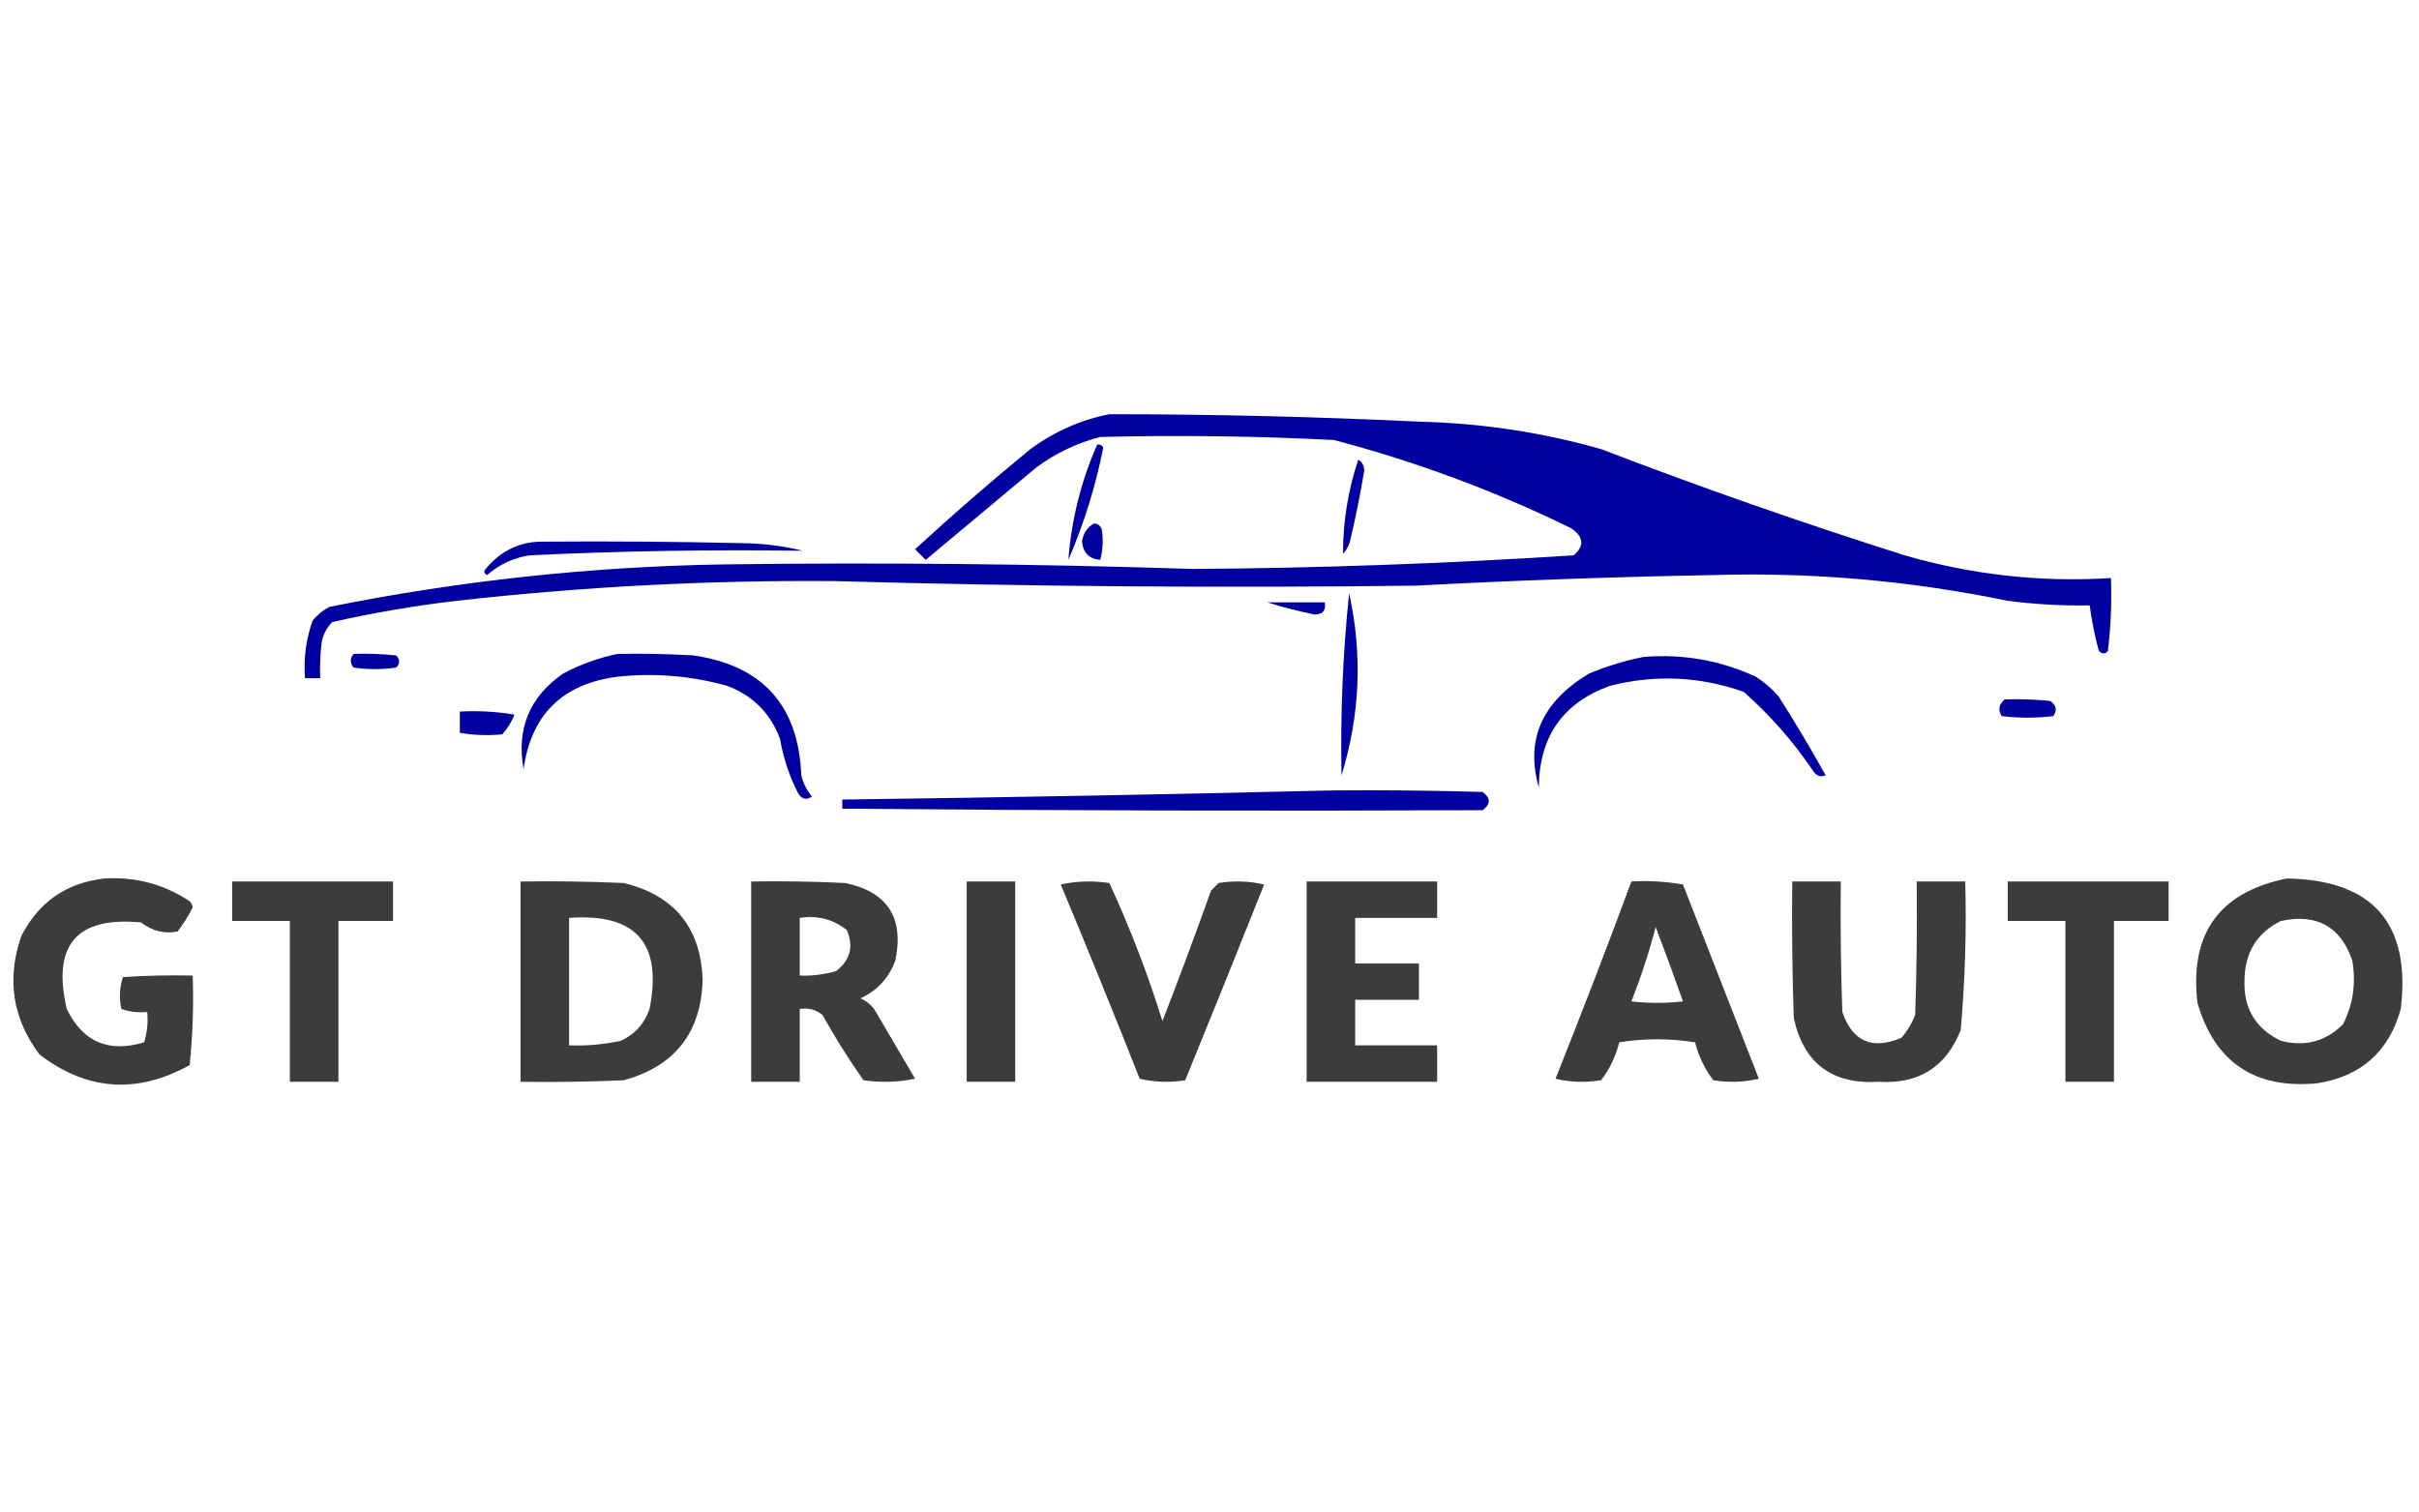
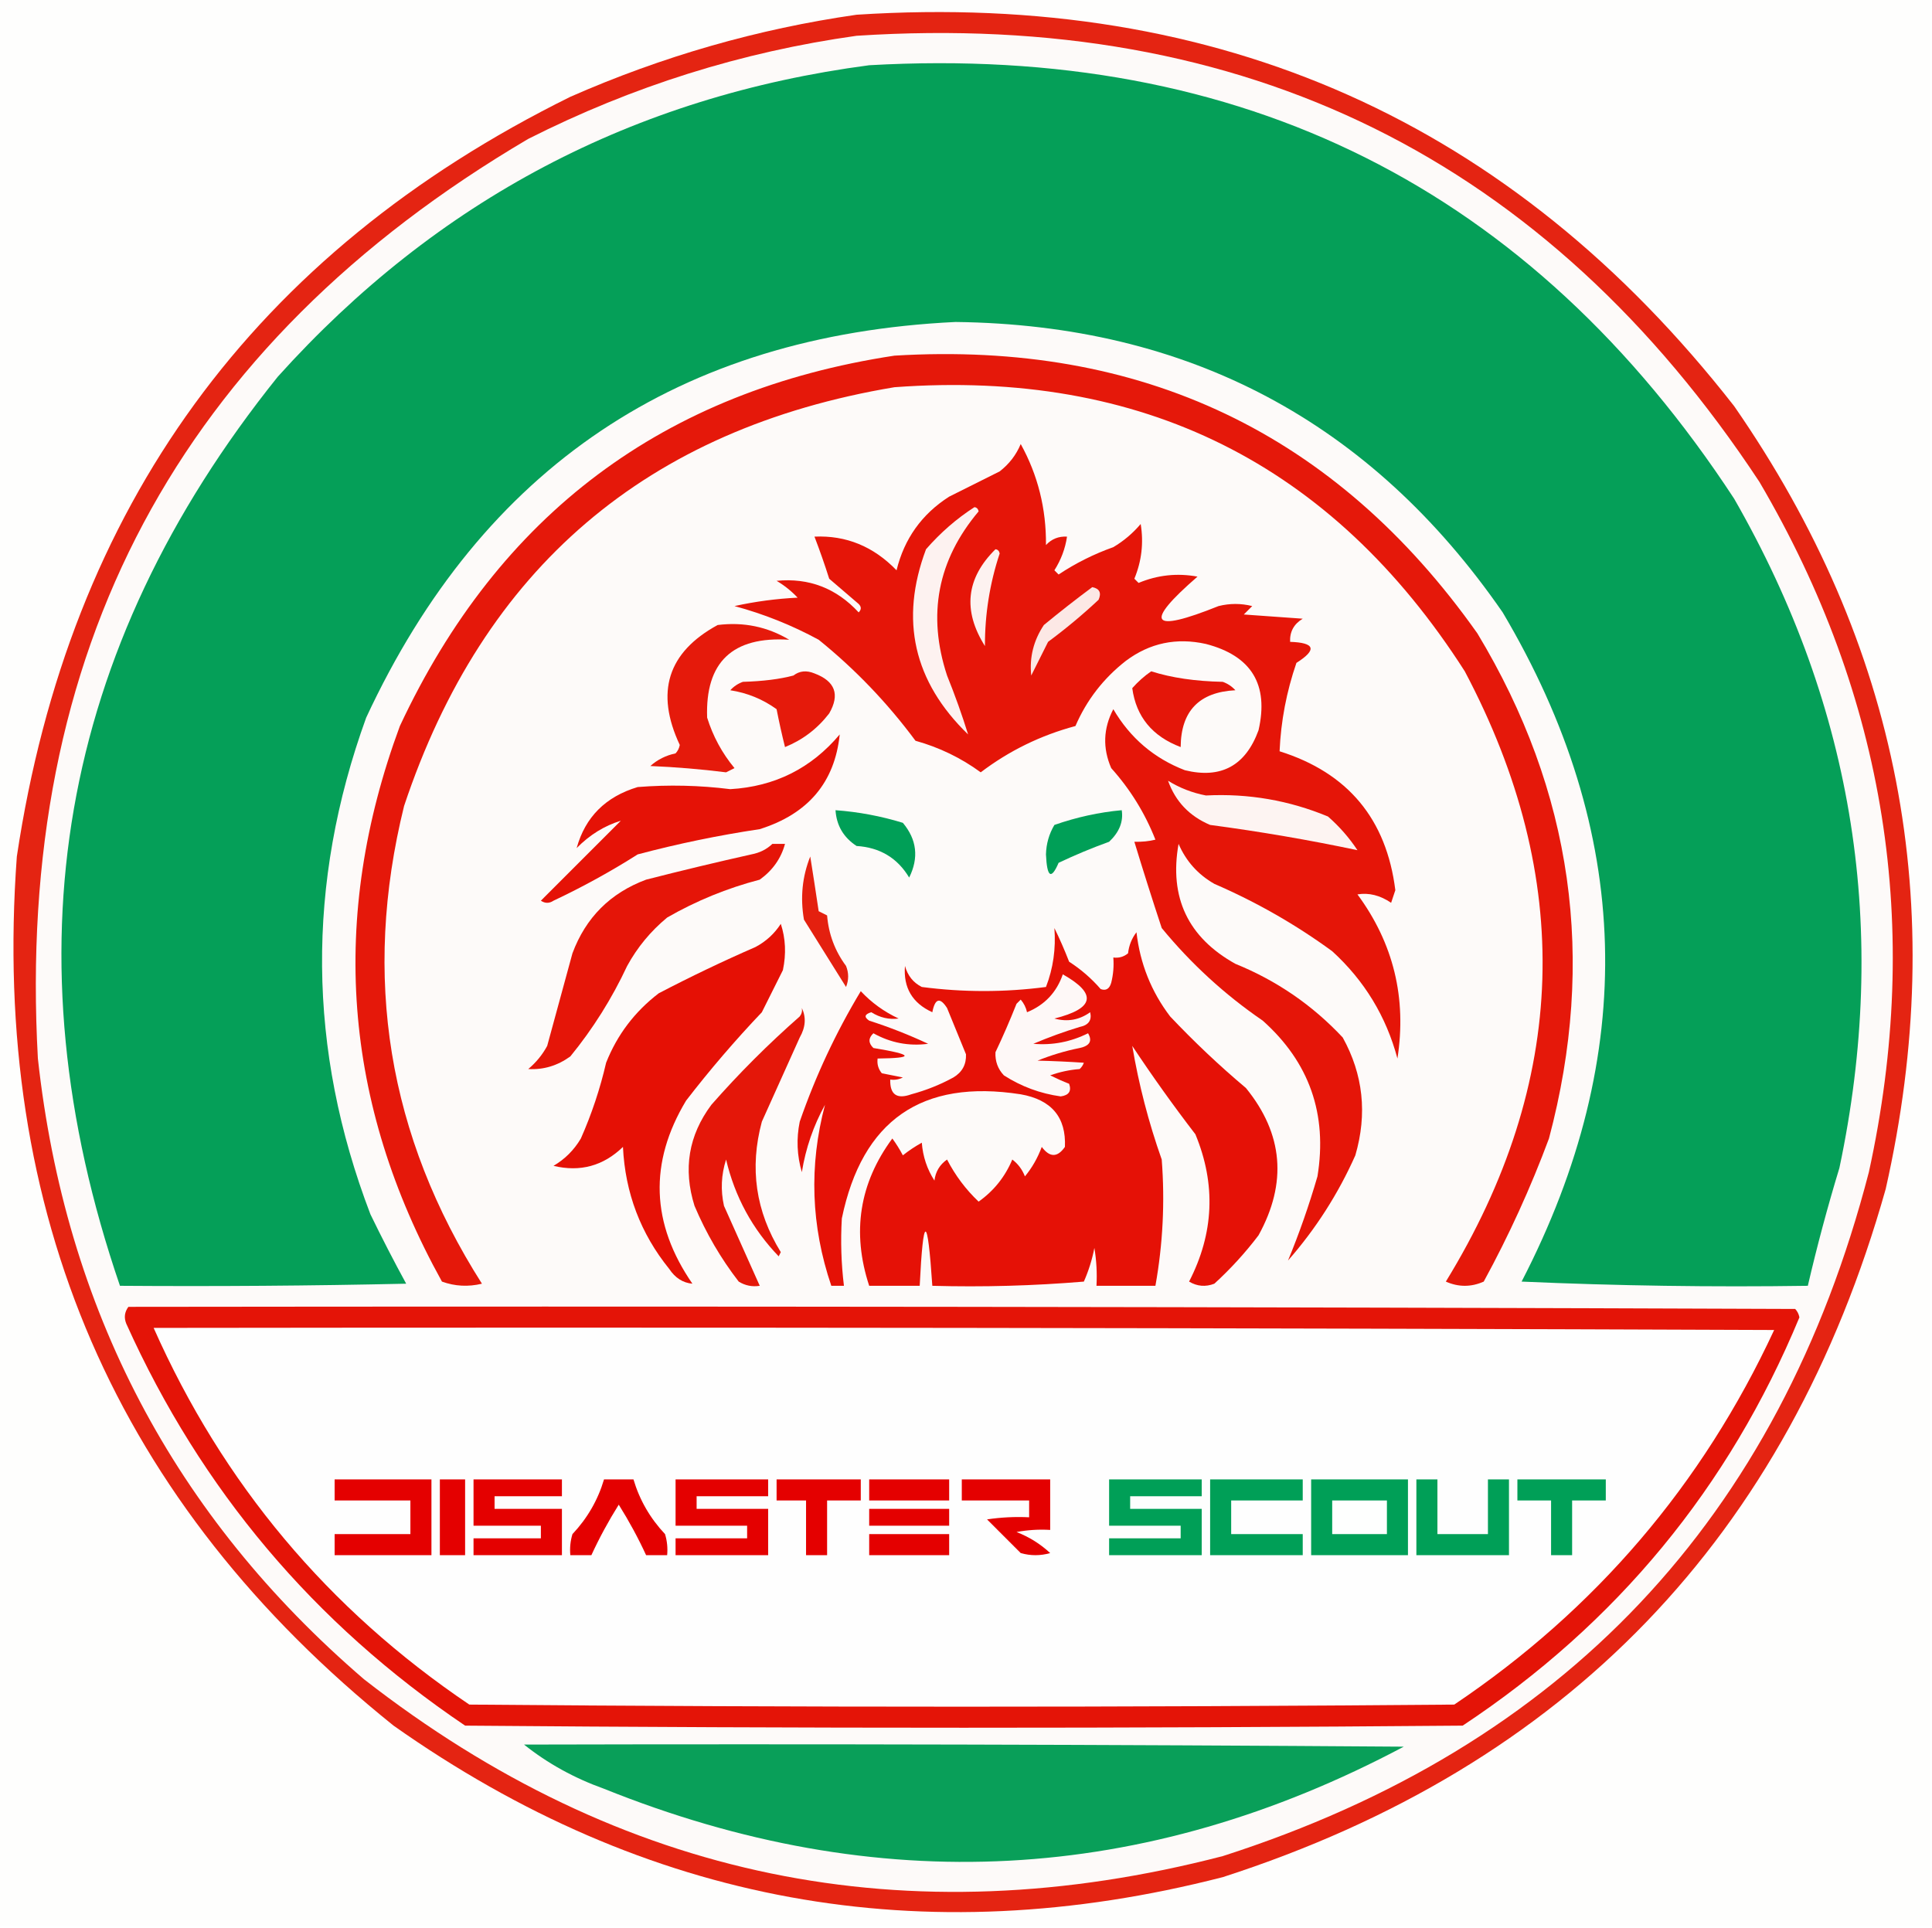
- <svg xmlns="http://www.w3.org/2000/svg" version="1.1" width="797px" height="498px" style="shape-rendering:geometricPrecision; text-rendering:geometricPrecision; image-rendering:optimizeQuality; fill-rule:evenodd; clip-rule:evenodd">
+ <svg xmlns="http://www.w3.org/2000/svg" version="1.1" width="459px" height="458px" style="shape-rendering:geometricPrecision; text-rendering:geometricPrecision; image-rendering:optimizeQuality; fill-rule:evenodd; clip-rule:evenodd">
  <g>
-     <path style="opacity:1" fill="#fefffe" d="M -0.5,-0.5 C 265.167,-0.5 530.833,-0.5 796.5,-0.5C 796.5,165.5 796.5,331.5 796.5,497.5C 530.833,497.5 265.167,497.5 -0.5,497.5C -0.5,331.5 -0.5,165.5 -0.5,-0.5 Z" />
+     <path style="opacity:1" fill="#fefefd" d="M -0.5,-0.5 C 152.5,-0.5 305.5,-0.5 458.5,-0.5C 458.5,152.167 458.5,304.833 458.5,457.5C 305.5,457.5 152.5,457.5 -0.5,457.5C -0.5,304.833 -0.5,152.167 -0.5,-0.5 Z" />
  </g>
  <g>
-     <path style="opacity:1" fill="#0000a0" d="M 365.5,136.5 C 399.853,136.51 434.186,137.344 468.5,139C 488.569,139.525 508.235,142.525 527.5,148C 560.468,160.656 593.801,172.323 627.5,183C 649.767,189.45 672.433,191.95 695.5,190.5C 695.802,198.556 695.469,206.556 694.5,214.5C 693.609,215.59 692.609,215.59 691.5,214.5C 690.177,209.559 689.177,204.559 688.5,199.5C 679.463,199.665 670.463,199.165 661.5,198C 629.672,191.411 597.505,188.578 565,189.5C 532.149,190.094 499.316,191.26 466.5,193C 402.655,193.795 338.822,193.295 275,191.5C 233.367,191.165 191.867,193.332 150.5,198C 136.704,199.59 123.037,201.923 109.5,205C 107.683,206.8 106.516,208.966 106,211.5C 105.501,215.486 105.334,219.486 105.5,223.5C 103.833,223.5 102.167,223.5 100.5,223.5C 99.989,216.969 100.822,210.636 103,204.5C 104.543,202.622 106.376,201.122 108.5,200C 151.383,191.378 194.717,186.711 238.5,186C 290.01,185.324 341.51,185.824 393,187.5C 434.879,187.218 476.713,185.718 518.5,183C 522.152,179.847 521.819,176.847 517.5,174C 492.482,161.771 466.482,152.104 439.5,145C 413.844,143.694 388.177,143.36 362.5,144C 354.842,145.996 347.842,149.33 341.5,154C 329.333,164.167 317.167,174.333 305,184.5C 303.833,183.333 302.667,182.167 301.5,181C 313.871,169.627 326.538,158.627 339.5,148C 347.408,142.207 356.075,138.374 365.5,136.5 Z" />
+     <path style="opacity:1" fill="#e42412" d="M 203.5,3.5 C 289.736,-2.068 359.236,28.932 412,96.5C 451.235,153.105 463.235,215.105 448,282.5C 424.716,365.118 372.216,419.618 290.5,446C 219.143,464.335 153.476,452.335 93.5,410C 27.627,357.121 -2.207,288.288 4,203.5C 16.485,120.316 60.318,60.15 135.5,23C 157.387,13.366 180.054,6.866 203.5,3.5 Z" />
  </g>
  <g>
-     <path style="opacity:1" fill="#0000a0" d="M 361.5,146.5 C 362.376,146.369 363.043,146.702 363.5,147.5C 360.96,160.284 357.127,172.617 352,184.5C 353.003,171.319 356.169,158.652 361.5,146.5 Z" />
+     <path style="opacity:1" fill="#fdfaf9" d="M 203.5,8.5 C 295.948,2.476 367.448,37.809 418,114.5C 448.068,165.69 456.735,220.357 444,278.5C 422.662,360.838 371.495,415.005 290.5,441C 215.4,460.49 147.4,446.49 86.5,399C 41.363,360.236 15.53,311.07 9,251.5C 3.632,154.719 42.465,81.886 125.5,33C 150.256,20.485 176.256,12.318 203.5,8.5 Z" />
  </g>
  <g>
-     <path style="opacity:1" fill="#0000a0" d="M 447.5,151.5 C 448.725,152.152 449.392,153.319 449.5,155C 448.256,162.551 446.756,170.051 445,177.5C 444.64,179.421 443.806,181.088 442.5,182.5C 442.469,171.974 444.136,161.64 447.5,151.5 Z" />
+     <path style="opacity:1" fill="#059f58" d="M 206.5,15.5 C 295.245,10.455 363.745,44.788 412,118.5C 440.569,168.274 448.903,221.274 437,277.5C 434.184,286.764 431.684,296.098 429.5,305.5C 406.824,305.833 384.157,305.5 361.5,304.5C 389.394,250.593 387.894,197.593 357,145.5C 325.654,100.158 282.321,77.158 227,76.5C 161.356,79.65 114.689,110.983 87,170.5C 72.689,209.991 73.023,249.324 88,288.5C 90.706,294.078 93.539,299.578 96.5,305C 73.836,305.5 51.169,305.667 28.5,305.5C 1.405,226.397 13.905,154.397 66,89.5C 103.758,47.538 150.592,22.872 206.5,15.5 Z" />
  </g>
  <g>
-     <path style="opacity:1" fill="#0000a0" d="M 360.5,172.5 C 361.75,172.577 362.583,173.244 363,174.5C 363.543,177.868 363.376,181.201 362.5,184.5C 358.887,184.22 356.887,182.22 356.5,178.5C 356.866,175.744 358.2,173.744 360.5,172.5 Z" />
+     <path style="opacity:1" fill="#e5180a" d="M 212.5,84.5 C 271.225,80.952 317.391,102.952 351,150.5C 373.633,188.02 379.3,228.02 368,270.5C 363.655,282.191 358.489,293.524 352.5,304.5C 349.5,305.833 346.5,305.833 343.5,304.5C 372.567,257.077 374.067,208.744 348,159.5C 316.449,110.177 271.283,87.677 212.5,92C 153.662,101.845 114.828,135.011 96,191.5C 85.982,232.048 92.148,269.881 114.5,305C 111.24,305.784 108.073,305.617 105,304.5C 81.486,262.082 78.153,218.082 95,172.5C 118.546,122.159 157.713,92.826 212.5,84.5 Z" />
  </g>
  <g>
-     <path style="opacity:1" fill="#0000a0" d="M 179.5,178.5 C 201.169,178.333 222.836,178.5 244.5,179C 251.292,179.062 257.959,179.896 264.5,181.5C 234.514,181.071 204.514,181.571 174.5,183C 169.245,183.793 164.578,185.96 160.5,189.5C 159.479,188.998 159.312,188.332 160,187.5C 165.13,181.3 171.63,178.3 179.5,178.5 Z" />
+     <path style="opacity:1" fill="#e51508" d="M 242.5,105.5 C 246.573,112.859 248.573,120.859 248.5,129.5C 249.85,128.05 251.516,127.383 253.5,127.5C 253.076,130.354 252.076,133.021 250.5,135.5C 250.833,135.833 251.167,136.167 251.5,136.5C 255.554,133.806 259.888,131.639 264.5,130C 266.96,128.542 269.127,126.709 271,124.5C 271.733,128.971 271.233,133.305 269.5,137.5C 269.833,137.833 270.167,138.167 270.5,138.5C 275.006,136.616 279.673,136.116 284.5,137C 271.647,148.166 273.314,150.5 289.5,144C 292.167,143.333 294.833,143.333 297.5,144C 296.833,144.667 296.167,145.333 295.5,146C 300.167,146.333 304.833,146.667 309.5,147C 307.393,148.264 306.393,150.097 306.5,152.5C 312.441,152.699 312.941,154.366 308,157.5C 305.644,164.339 304.31,171.339 304,178.5C 320.22,183.598 329.386,194.598 331.5,211.5C 331.167,212.5 330.833,213.5 330.5,214.5C 327.885,212.721 325.218,212.055 322.5,212.5C 331.061,224.125 334.227,237.125 332,251.5C 329.322,241.488 324.155,232.988 316.5,226C 307.818,219.655 298.485,214.322 288.5,210C 284.612,207.778 281.779,204.612 280,200.5C 277.738,213.229 282.238,222.729 293.5,229C 303.303,232.981 311.803,238.814 319,246.5C 323.871,255.301 324.871,264.635 322,274.5C 317.927,283.648 312.593,291.982 306,299.5C 308.652,293.095 310.985,286.428 313,279.5C 315.406,264.714 311.073,252.381 300,242.5C 290.969,236.313 282.969,228.98 276,220.5C 273.743,213.668 271.576,206.835 269.5,200C 271.313,200.046 272.979,199.88 274.5,199.5C 272.016,193.196 268.516,187.53 264,182.5C 261.94,177.752 262.107,173.086 264.5,168.5C 268.497,175.334 274.164,180.167 281.5,183C 290.092,185.1 295.926,181.933 299,173.5C 301.485,162.645 297.318,155.812 286.5,153C 279.493,151.438 273.159,152.771 267.5,157C 262.161,161.167 258.161,166.334 255.5,172.5C 247.251,174.708 239.751,178.375 233,183.5C 228.313,180.073 223.146,177.573 217.5,176C 210.816,166.984 203.149,158.984 194.5,152C 188.152,148.55 181.485,145.884 174.5,144C 179.437,142.915 184.437,142.248 189.5,142C 188.016,140.426 186.349,139.093 184.5,138C 192.189,137.256 198.689,139.756 204,145.5C 204.667,144.833 204.667,144.167 204,143.5C 201.667,141.5 199.333,139.5 197,137.5C 195.932,134.129 194.765,130.796 193.5,127.5C 201.021,127.162 207.521,129.829 213,135.5C 214.838,127.987 219.004,122.153 225.5,118C 229.5,116 233.5,114 237.5,112C 239.765,110.242 241.432,108.075 242.5,105.5 Z" />
  </g>
  <g>
-     <path style="opacity:1" fill="#0000a0" d="M 444.5,195.5 C 448.949,215.598 448.116,235.598 442,255.5C 441.596,235.398 442.429,215.398 444.5,195.5 Z" />
+     <path style="opacity:1" fill="#fdf2f0" d="M 231.5,120.5 C 232.043,120.56 232.376,120.893 232.5,121.5C 222.754,133.063 220.254,146.063 225,160.5C 226.902,165.213 228.568,169.88 230,174.5C 217.044,161.951 213.711,147.285 220,130.5C 223.433,126.558 227.266,123.224 231.5,120.5 Z" />
  </g>
  <g>
-     <path style="opacity:1" fill="#0000a0" d="M 417.5,198.5 C 423.833,198.5 430.167,198.5 436.5,198.5C 436.923,201.243 435.756,202.576 433,202.5C 427.598,201.371 422.432,200.038 417.5,198.5 Z" />
+     <path style="opacity:1" fill="#fdf2f0" d="M 236.5,130.5 C 237.043,130.56 237.376,130.893 237.5,131.5C 235.143,138.626 233.976,145.959 234,153.5C 228.681,145.063 229.514,137.396 236.5,130.5 Z" />
  </g>
  <g>
-     <path style="opacity:1" fill="#0000a0" d="M 116.5,215.5 C 121.179,215.334 125.845,215.501 130.5,216C 131.833,217.333 131.833,218.667 130.5,220C 125.833,220.667 121.167,220.667 116.5,220C 115.272,218.51 115.272,217.01 116.5,215.5 Z" />
+     <path style="opacity:1" fill="#fce8e5" d="M 259.5,139.5 C 261.225,139.843 261.725,140.843 261,142.5C 257.185,146.072 253.185,149.405 249,152.5C 247.66,155.202 246.327,157.869 245,160.5C 244.545,156.186 245.545,152.186 248,148.5C 251.812,145.36 255.645,142.36 259.5,139.5 Z" />
  </g>
  <g>
-     <path style="opacity:1" fill="#0000a0" d="M 203.5,215.5 C 211.84,215.334 220.173,215.5 228.5,216C 251.25,219.322 263.083,232.489 264,255.5C 264.639,258.112 265.806,260.446 267.5,262.5C 265.741,263.754 264.241,263.421 263,261.5C 260.079,255.819 258.079,249.819 257,243.5C 253.833,235 248,229.167 239.5,226C 227.714,222.719 215.714,221.719 203.5,223C 185.311,225.356 174.978,235.523 172.5,253.5C 170.103,240.184 174.436,229.684 185.5,222C 191.299,218.918 197.299,216.752 203.5,215.5 Z" />
+     <path style="opacity:1" fill="#e51a0b" d="M 170.5,148.5 C 176.638,147.732 182.305,148.899 187.5,152C 174.034,151.137 167.534,157.304 168,170.5C 169.39,174.947 171.556,178.947 174.5,182.5C 173.833,182.833 173.167,183.167 172.5,183.5C 166.53,182.752 160.53,182.252 154.5,182C 156.221,180.473 158.221,179.473 160.5,179C 161.022,178.439 161.355,177.772 161.5,177C 155.623,164.471 158.623,154.971 170.5,148.5 Z" />
  </g>
  <g>
-     <path style="opacity:1" fill="#0000a0" d="M 541.5,216.5 C 554.429,215.432 566.763,217.599 578.5,223C 581.295,224.793 583.795,226.96 586,229.5C 591.418,238.001 596.585,246.668 601.5,255.5C 599.671,256.282 598.171,255.616 597,253.5C 590.558,244.059 583.058,235.559 574.5,228C 560.039,222.9 545.372,222.234 530.5,226C 514.959,231.571 507.126,242.738 507,259.5C 502.525,243.808 508.025,231.308 523.5,222C 529.435,219.523 535.435,217.69 541.5,216.5 Z" />
+     <path style="opacity:1" fill="#e51a0b" d="M 188.5,160.5 C 189.946,159.387 191.613,159.22 193.5,160C 198.416,161.848 199.583,165.014 197,169.5C 194.21,173.126 190.71,175.792 186.5,177.5C 185.752,174.503 185.085,171.503 184.5,168.5C 181.218,166.127 177.552,164.627 173.5,164C 174.328,163.085 175.328,162.419 176.5,162C 181.265,161.863 185.265,161.363 188.5,160.5 Z" />
  </g>
  <g>
-     <path style="opacity:1" fill="#0000a0" d="M 660.5,230.5 C 665.511,230.334 670.511,230.501 675.5,231C 677.527,232.396 677.86,234.062 676.5,236C 670.833,236.667 665.167,236.667 659.5,236C 658.243,233.924 658.576,232.09 660.5,230.5 Z" />
+     <path style="opacity:1" fill="#e41609" d="M 273.5,159.5 C 278.293,161.034 283.96,161.867 290.5,162C 291.672,162.419 292.672,163.085 293.5,164C 284.899,164.434 280.566,168.934 280.5,177.5C 273.753,174.947 269.92,170.28 269,163.5C 270.397,161.93 271.897,160.596 273.5,159.5 Z" />
  </g>
  <g>
-     <path style="opacity:1" fill="#0000a0" d="M 151.5,234.5 C 157.537,234.171 163.537,234.504 169.5,235.5C 168.543,237.918 167.209,240.084 165.5,242C 160.816,242.461 156.149,242.295 151.5,241.5C 151.5,239.167 151.5,236.833 151.5,234.5 Z" />
+     <path style="opacity:1" fill="#e51206" d="M 199.5,174.5 C 198.321,185.883 191.988,193.383 180.5,197C 170.708,198.465 161.041,200.465 151.5,203C 145.087,207.068 138.421,210.735 131.5,214C 130.5,214.667 129.5,214.667 128.5,214C 134.779,207.721 141.113,201.387 147.5,195C 143.588,196.194 140.088,198.361 137,201.5C 139.043,194.123 143.877,189.29 151.5,187C 158.845,186.417 166.178,186.584 173.5,187.5C 184.058,186.888 192.724,182.554 199.5,174.5 Z" />
  </g>
  <g>
-     <path style="opacity:1" fill="#0000a0" d="M 438.5,260.5 C 455.17,260.333 471.837,260.5 488.5,261C 491.167,263 491.167,265 488.5,267C 418.166,267.298 347.833,267.131 277.5,266.5C 277.5,265.5 277.5,264.5 277.5,263.5C 331.334,262.795 385.001,261.795 438.5,260.5 Z" />
+     <path style="opacity:1" fill="#fdf4f2" d="M 277.5,185.5 C 280.261,187.212 283.261,188.378 286.5,189C 296.588,188.49 306.254,190.157 315.5,194C 318.206,196.371 320.539,199.037 322.5,202C 310.988,199.569 299.321,197.569 287.5,196C 282.59,193.925 279.257,190.425 277.5,185.5 Z" />
  </g>
  <g>
-     <path style="opacity:1" fill="#3b3c3b" d="M 34.5,289.5 C 44.707,288.905 54.04,291.405 62.5,297C 63.022,297.561 63.355,298.228 63.5,299C 62.09,301.818 60.423,304.485 58.5,307C 54.091,307.805 50.091,306.805 46.5,304C 25.245,301.946 17.078,311.446 22,332.5C 27.253,343.371 35.753,347.037 47.5,343.5C 48.487,340.232 48.82,336.898 48.5,333.5C 45.553,333.777 42.719,333.444 40,332.5C 39.211,328.909 39.378,325.409 40.5,322C 48.159,321.5 55.826,321.334 63.5,321.5C 63.819,331.416 63.486,341.25 62.5,351C 45.129,360.638 28.628,359.471 13,347.5C 4.119,335.63 2.119,322.63 7,308.5C 12.784,297.208 21.951,290.875 34.5,289.5 Z" />
+     <path style="opacity:1" fill="#009f57" d="M 198.5,192.5 C 203.967,192.904 209.3,193.904 214.5,195.5C 217.827,199.472 218.327,203.806 216,208.5C 213.209,203.849 209.042,201.349 203.5,201C 200.404,198.971 198.738,196.138 198.5,192.5 Z" />
  </g>
  <g>
-     <path style="opacity:1" fill="#3b3c3b" d="M 753.5,289.5 C 781.842,290.009 794.342,304.343 791,332.5C 787.116,346.535 777.949,354.702 763.5,357C 742.924,358.976 729.758,350.143 724,330.5C 721.357,307.668 731.19,294.001 753.5,289.5 Z" />
+     <path style="opacity:1" fill="#009f57" d="M 266.5,192.5 C 266.917,195.226 265.917,197.726 263.5,200C 259.419,201.471 255.419,203.138 251.5,205C 249.739,209.116 248.739,208.449 248.5,203C 248.565,200.474 249.232,198.141 250.5,196C 255.803,194.153 261.136,192.987 266.5,192.5 Z" />
  </g>
  <g>
-     <path style="opacity:1" fill="#3b3c3b" d="M 76.5,290.5 C 94.167,290.5 111.833,290.5 129.5,290.5C 129.5,294.833 129.5,299.167 129.5,303.5C 123.5,303.5 117.5,303.5 111.5,303.5C 111.5,321.167 111.5,338.833 111.5,356.5C 106.167,356.5 100.833,356.5 95.5,356.5C 95.5,338.833 95.5,321.167 95.5,303.5C 89.167,303.5 82.833,303.5 76.5,303.5C 76.5,299.167 76.5,294.833 76.5,290.5 Z" />
+     <path style="opacity:1" fill="#e51508" d="M 183.5,200.5 C 184.5,200.5 185.5,200.5 186.5,200.5C 185.564,203.959 183.564,206.793 180.5,209C 172.742,211.029 165.408,214.029 158.5,218C 154.578,221.251 151.412,225.084 149,229.5C 145.375,237.256 140.875,244.423 135.5,251C 132.446,253.208 129.113,254.208 125.5,254C 127.359,252.442 128.859,250.609 130,248.5C 132,241.167 134,233.833 136,226.5C 139.167,218 145,212.167 153.5,209C 161.804,206.873 170.137,204.873 178.5,203C 180.491,202.626 182.158,201.793 183.5,200.5 Z" />
  </g>
  <g>
-     <path style="opacity:1" fill="#3b3c3b" d="M 171.5,290.5 C 182.838,290.333 194.172,290.5 205.5,291C 222.258,295.091 230.924,305.758 231.5,323C 230.968,340.394 222.301,351.394 205.5,356C 194.172,356.5 182.838,356.667 171.5,356.5C 171.5,334.5 171.5,312.5 171.5,290.5 Z" />
+     <path style="opacity:1" fill="#e4200f" d="M 192.5,203.5 C 193.166,207.684 193.833,212.018 194.5,216.5C 195.167,216.833 195.833,217.167 196.5,217.5C 196.868,221.956 198.368,225.956 201,229.5C 201.667,231.167 201.667,232.833 201,234.5C 197.667,229.167 194.333,223.833 191,218.5C 190.096,213.269 190.596,208.269 192.5,203.5 Z" />
  </g>
  <g>
-     <path style="opacity:1" fill="#3b3c3b" d="M 247.5,290.5 C 257.839,290.334 268.172,290.5 278.5,291C 292.412,293.932 297.912,302.432 295,316.5C 292.894,322.272 289.061,326.438 283.5,329C 285.286,329.785 286.786,330.951 288,332.5C 292.5,340.167 297,347.833 301.5,355.5C 295.863,356.663 290.196,356.83 284.5,356C 279.625,349.086 275.125,341.919 271,334.5C 268.865,332.722 266.365,332.055 263.5,332.5C 263.5,340.5 263.5,348.5 263.5,356.5C 258.167,356.5 252.833,356.5 247.5,356.5C 247.5,334.5 247.5,312.5 247.5,290.5 Z" />
+     <path style="opacity:1" fill="#e51005" d="M 185.5,219.5 C 186.643,222.976 186.81,226.642 186,230.5C 184.349,233.802 182.682,237.136 181,240.5C 174.626,247.206 168.626,254.206 163,261.5C 154.152,276.212 154.652,290.712 164.5,305C 162.255,304.805 160.422,303.638 159,301.5C 152.192,293.084 148.526,283.417 148,272.5C 143.338,277.02 137.838,278.52 131.5,277C 134.219,275.403 136.386,273.237 138,270.5C 140.569,264.695 142.569,258.695 144,252.5C 146.63,245.865 150.797,240.365 156.5,236C 164.045,232.061 171.712,228.394 179.5,225C 181.996,223.669 183.996,221.836 185.5,219.5 Z" />
  </g>
  <g>
-     <path style="opacity:1" fill="#3b3c3b" d="M 318.5,290.5 C 323.833,290.5 329.167,290.5 334.5,290.5C 334.5,312.5 334.5,334.5 334.5,356.5C 329.167,356.5 323.833,356.5 318.5,356.5C 318.5,334.5 318.5,312.5 318.5,290.5 Z" />
+     <path style="opacity:1" fill="#e51106" d="M 250.5,220.5 C 251.74,223.024 252.907,225.691 254,228.5C 256.795,230.293 259.295,232.46 261.5,235C 262.744,235.456 263.577,234.956 264,233.5C 264.495,231.527 264.662,229.527 264.5,227.5C 265.822,227.67 266.989,227.337 268,226.5C 268.216,224.616 268.883,222.949 270,221.5C 270.855,228.946 273.521,235.613 278,241.5C 283.698,247.532 289.698,253.199 296,258.5C 304.861,269.383 305.861,281.05 299,293.5C 295.869,297.633 292.369,301.466 288.5,305C 286.421,305.808 284.421,305.641 282.5,304.5C 288.416,293.023 288.916,281.357 284,269.5C 278.755,262.676 273.755,255.676 269,248.5C 270.532,257.624 272.865,266.624 276,275.5C 276.777,285.571 276.277,295.571 274.5,305.5C 269.833,305.5 265.167,305.5 260.5,305.5C 260.665,302.482 260.498,299.482 260,296.5C 259.468,299.264 258.634,301.93 257.5,304.5C 245.518,305.499 233.518,305.832 221.5,305.5C 220.351,288.317 219.351,288.317 218.5,305.5C 214.5,305.5 210.5,305.5 206.5,305.5C 202.328,292.79 204.162,281.123 212,270.5C 212.923,271.759 213.757,273.092 214.5,274.5C 215.914,273.376 217.414,272.376 219,271.5C 219.253,274.79 220.253,277.79 222,280.5C 222.26,278.382 223.26,276.716 225,275.5C 226.954,279.282 229.454,282.615 232.5,285.5C 236.12,282.926 238.787,279.592 240.5,275.5C 241.852,276.518 242.852,277.851 243.5,279.5C 245.196,277.454 246.529,275.121 247.5,272.5C 249.392,275.044 251.225,275.044 253,272.5C 253.318,265.46 249.818,261.293 242.5,260C 218.995,256.338 204.829,266.172 200,289.5C 199.685,294.838 199.852,300.172 200.5,305.5C 199.5,305.5 198.5,305.5 197.5,305.5C 192.672,291.286 192.172,276.952 196,262.5C 193.252,267.477 191.419,272.81 190.5,278.5C 189.34,274.541 189.173,270.541 190,266.5C 193.751,255.664 198.584,245.331 204.5,235.5C 207.081,238.248 210.081,240.414 213.5,242C 211.217,242.291 209.05,241.791 207,240.5C 205.392,240.974 205.226,241.641 206.5,242.5C 211.308,244.046 215.974,245.879 220.5,248C 215.912,248.604 211.578,247.771 207.5,245.5C 206.269,246.651 206.269,247.817 207.5,249C 217.039,250.568 217.372,251.401 208.5,251.5C 208.33,252.822 208.663,253.989 209.5,255C 211.167,255.333 212.833,255.667 214.5,256C 213.552,256.483 212.552,256.649 211.5,256.5C 211.408,260.071 213.074,261.238 216.5,260C 220.027,259.049 223.36,257.716 226.5,256C 228.594,254.745 229.594,252.912 229.5,250.5C 228.006,246.844 226.506,243.177 225,239.5C 223.309,236.869 222.142,237.203 221.5,240.5C 216.754,238.338 214.587,234.672 215,229.5C 215.641,231.813 216.974,233.48 219,234.5C 228.847,235.788 238.68,235.788 248.5,234.5C 250.213,230.076 250.88,225.409 250.5,220.5 Z" />
  </g>
  <g>
-     <path style="opacity:1" fill="#3b3c3b" d="M 349.5,291.5 C 354.65,290.349 359.984,290.183 365.5,291C 372.3,305.724 378.134,320.891 383,336.5C 388.52,322.277 393.853,307.944 399,293.5C 399.833,292.667 400.667,291.833 401.5,291C 406.533,290.171 411.533,290.338 416.5,291.5C 407.927,313.057 399.26,334.557 390.5,356C 385.467,356.829 380.467,356.662 375.5,355.5C 367.002,333.987 358.336,312.653 349.5,291.5 Z" />
+     <path style="opacity:1" fill="#fef8f7" d="M 252.5,231.5 C 260.711,236.118 260.044,239.618 250.5,242C 253.588,242.847 256.421,242.347 259,240.5C 259.448,242.409 258.615,243.576 256.5,244C 252.757,245.136 249.09,246.47 245.5,248C 250.047,248.391 254.38,247.558 258.5,245.5C 259.571,247.325 258.904,248.492 256.5,249C 253.064,249.692 249.73,250.692 246.5,252C 250.253,252.091 253.92,252.258 257.5,252.5C 257.291,253.086 256.957,253.586 256.5,254C 254.1,254.186 251.766,254.686 249.5,255.5C 250.991,256.244 252.491,256.91 254,257.5C 254.612,259.237 253.946,260.237 252,260.5C 247.142,259.822 242.642,258.156 238.5,255.5C 237.063,253.979 236.396,252.145 236.5,250C 238.253,246.316 239.919,242.482 241.5,238.5C 241.833,238.167 242.167,237.833 242.5,237.5C 243.251,238.376 243.751,239.376 244,240.5C 248.192,238.781 251.026,235.781 252.5,231.5 Z" />
  </g>
  <g>
-     <path style="opacity:1" fill="#3b3c3b" d="M 430.5,290.5 C 444.833,290.5 459.167,290.5 473.5,290.5C 473.5,294.5 473.5,298.5 473.5,302.5C 464.5,302.5 455.5,302.5 446.5,302.5C 446.5,307.5 446.5,312.5 446.5,317.5C 453.5,317.5 460.5,317.5 467.5,317.5C 467.5,321.5 467.5,325.5 467.5,329.5C 460.5,329.5 453.5,329.5 446.5,329.5C 446.5,334.5 446.5,339.5 446.5,344.5C 455.5,344.5 464.5,344.5 473.5,344.5C 473.5,348.5 473.5,352.5 473.5,356.5C 459.167,356.5 444.833,356.5 430.5,356.5C 430.5,334.5 430.5,312.5 430.5,290.5 Z" />
+     <path style="opacity:1" fill="#e41709" d="M 190.5,239.5 C 191.559,241.726 191.392,244.059 190,246.5C 187,253.167 184,259.833 181,266.5C 178.032,277.492 179.532,287.825 185.5,297.5C 185.333,297.833 185.167,298.167 185,298.5C 178.755,292.012 174.588,284.346 172.5,275.5C 171.341,279.122 171.175,282.789 172,286.5C 174.868,292.896 177.702,299.23 180.5,305.5C 178.712,305.785 177.045,305.452 175.5,304.5C 171.243,298.992 167.743,292.992 165,286.5C 162.257,277.758 163.59,269.758 169,262.5C 175.527,255.061 182.527,248.061 190,241.5C 190.464,240.906 190.631,240.239 190.5,239.5 Z" />
  </g>
  <g>
-     <path style="opacity:1" fill="#3b3c3b" d="M 537.5,290.5 C 543.206,290.171 548.872,290.505 554.5,291.5C 562.833,312.833 571.167,334.167 579.5,355.5C 574.533,356.662 569.533,356.829 564.5,356C 561.643,352.273 559.643,348.107 558.5,343.5C 550.167,342.167 541.833,342.167 533.5,343.5C 532.349,348.142 530.349,352.309 527.5,356C 522.467,356.829 517.467,356.662 512.5,355.5C 521.124,333.923 529.457,312.256 537.5,290.5 Z" />
+     <path style="opacity:1" fill="#e41407" d="M 30.5,310.5 C 162.5,310.333 294.5,310.5 426.5,311C 427.022,311.561 427.355,312.228 427.5,313C 410.737,353.436 384.07,385.769 347.5,410C 268.5,410.667 189.5,410.667 110.5,410C 74.6,385.77 47.766,353.937 30,314.5C 29.421,313.072 29.588,311.738 30.5,310.5 Z" />
  </g>
  <g>
-     <path style="opacity:1" fill="#3b3c3b" d="M 590.5,290.5 C 595.833,290.5 601.167,290.5 606.5,290.5C 606.333,304.837 606.5,319.171 607,333.5C 610.335,343.246 616.835,346.079 626.5,342C 628.43,339.742 629.93,337.242 631,334.5C 631.5,319.837 631.667,305.17 631.5,290.5C 636.833,290.5 642.167,290.5 647.5,290.5C 647.94,306.89 647.44,323.224 646,339.5C 641.153,351.668 632.153,357.334 619,356.5C 603.629,357.454 594.296,350.454 591,335.5C 590.5,320.504 590.333,305.504 590.5,290.5 Z" />
+     <path style="opacity:1" fill="#fefefe" d="M 36.5,315.5 C 164.834,315.333 293.167,315.5 421.5,316C 404.432,352.734 379.099,382.4 345.5,405C 267.5,405.667 189.5,405.667 111.5,405C 77.922,382.337 52.922,352.504 36.5,315.5 Z" />
  </g>
  <g>
-     <path style="opacity:1" fill="#3b3c3b" d="M 661.5,290.5 C 679.167,290.5 696.833,290.5 714.5,290.5C 714.5,294.833 714.5,299.167 714.5,303.5C 708.5,303.5 702.5,303.5 696.5,303.5C 696.5,321.167 696.5,338.833 696.5,356.5C 691.167,356.5 685.833,356.5 680.5,356.5C 680.5,338.833 680.5,321.167 680.5,303.5C 674.167,303.5 667.833,303.5 661.5,303.5C 661.5,299.167 661.5,294.833 661.5,290.5 Z" />
+     <path style="opacity:1" fill="#e40000" d="M 79.5,351.5 C 87.167,351.5 94.833,351.5 102.5,351.5C 102.5,357.5 102.5,363.5 102.5,369.5C 94.833,369.5 87.167,369.5 79.5,369.5C 79.5,367.833 79.5,366.167 79.5,364.5C 85.5,364.5 91.5,364.5 97.5,364.5C 97.5,361.833 97.5,359.167 97.5,356.5C 91.5,356.5 85.5,356.5 79.5,356.5C 79.5,354.833 79.5,353.167 79.5,351.5 Z" />
  </g>
  <g>
-     <path style="opacity:1" fill="#fefffe" d="M 187.5,302.5 C 209.515,300.867 218.349,310.867 214,332.5C 212.314,337.394 209.147,340.894 204.5,343C 198.899,344.217 193.232,344.717 187.5,344.5C 187.5,330.5 187.5,316.5 187.5,302.5 Z" />
+     <path style="opacity:1" fill="#e40000" d="M 104.5,351.5 C 106.5,351.5 108.5,351.5 110.5,351.5C 110.5,357.5 110.5,363.5 110.5,369.5C 108.5,369.5 106.5,369.5 104.5,369.5C 104.5,363.5 104.5,357.5 104.5,351.5 Z" />
  </g>
  <g>
-     <path style="opacity:1" fill="#fefffe" d="M 263.5,302.5 C 269.324,301.588 274.49,302.922 279,306.5C 281.312,311.899 280.145,316.399 275.5,320C 271.582,321.156 267.582,321.656 263.5,321.5C 263.5,315.167 263.5,308.833 263.5,302.5 Z" />
+     <path style="opacity:1" fill="#e40000" d="M 112.5,351.5 C 119.5,351.5 126.5,351.5 133.5,351.5C 133.5,352.833 133.5,354.167 133.5,355.5C 128.167,355.5 122.833,355.5 117.5,355.5C 117.5,356.5 117.5,357.5 117.5,358.5C 122.833,358.5 128.167,358.5 133.5,358.5C 133.5,362.167 133.5,365.833 133.5,369.5C 126.5,369.5 119.5,369.5 112.5,369.5C 112.5,368.167 112.5,366.833 112.5,365.5C 117.833,365.5 123.167,365.5 128.5,365.5C 128.5,364.5 128.5,363.5 128.5,362.5C 123.167,362.5 117.833,362.5 112.5,362.5C 112.5,358.833 112.5,355.167 112.5,351.5 Z" />
  </g>
  <g>
-     <path style="opacity:1" fill="#fefffe" d="M 751.5,303.5 C 763.307,300.981 771.14,305.314 775,316.5C 776.31,323.871 775.31,330.871 772,337.5C 766.331,343.212 759.497,345.045 751.5,343C 743.174,339.026 739.174,332.359 739.5,323C 739.62,313.895 743.62,307.395 751.5,303.5 Z" />
+     <path style="opacity:1" fill="#e40000" d="M 143.5,351.5 C 145.833,351.5 148.167,351.5 150.5,351.5C 151.947,356.388 154.447,360.721 158,364.5C 158.494,366.134 158.66,367.801 158.5,369.5C 156.833,369.5 155.167,369.5 153.5,369.5C 151.632,365.437 149.465,361.437 147,357.5C 144.535,361.437 142.368,365.437 140.5,369.5C 138.833,369.5 137.167,369.5 135.5,369.5C 135.34,367.801 135.506,366.134 136,364.5C 139.553,360.721 142.053,356.388 143.5,351.5 Z" />
  </g>
  <g>
-     <path style="opacity:1" fill="#fefffe" d="M 545.5,305.5 C 548.574,313.546 551.574,321.713 554.5,330C 548.833,330.667 543.167,330.667 537.5,330C 540.667,321.998 543.334,313.831 545.5,305.5 Z" />
+     <path style="opacity:1" fill="#e40000" d="M 160.5,351.5 C 167.833,351.5 175.167,351.5 182.5,351.5C 182.5,352.833 182.5,354.167 182.5,355.5C 176.833,355.5 171.167,355.5 165.5,355.5C 165.5,356.5 165.5,357.5 165.5,358.5C 171.167,358.5 176.833,358.5 182.5,358.5C 182.5,362.167 182.5,365.833 182.5,369.5C 175.167,369.5 167.833,369.5 160.5,369.5C 160.5,368.167 160.5,366.833 160.5,365.5C 166.167,365.5 171.833,365.5 177.5,365.5C 177.5,364.5 177.5,363.5 177.5,362.5C 171.833,362.5 166.167,362.5 160.5,362.5C 160.5,358.833 160.5,355.167 160.5,351.5 Z" />
+   </g>
+   <g>
+     <path style="opacity:1" fill="#e40000" d="M 184.5,351.5 C 191.167,351.5 197.833,351.5 204.5,351.5C 204.5,353.167 204.5,354.833 204.5,356.5C 201.833,356.5 199.167,356.5 196.5,356.5C 196.5,360.833 196.5,365.167 196.5,369.5C 194.833,369.5 193.167,369.5 191.5,369.5C 191.5,365.167 191.5,360.833 191.5,356.5C 189.167,356.5 186.833,356.5 184.5,356.5C 184.5,354.833 184.5,353.167 184.5,351.5 Z" />
+   </g>
+   <g>
+     <path style="opacity:1" fill="#e40000" d="M 206.5,351.5 C 212.833,351.5 219.167,351.5 225.5,351.5C 225.5,353.167 225.5,354.833 225.5,356.5C 219.167,356.5 212.833,356.5 206.5,356.5C 206.5,354.833 206.5,353.167 206.5,351.5 Z" />
+   </g>
+   <g>
+     <path style="opacity:1" fill="#e40000" d="M 228.5,351.5 C 235.5,351.5 242.5,351.5 249.5,351.5C 249.5,355.5 249.5,359.5 249.5,363.5C 246.813,363.336 244.146,363.503 241.5,364C 244.503,365.166 247.17,366.833 249.5,369C 247.167,369.667 244.833,369.667 242.5,369C 239.833,366.333 237.167,363.667 234.5,361C 237.817,360.502 241.15,360.335 244.5,360.5C 244.5,359.167 244.5,357.833 244.5,356.5C 239.167,356.5 233.833,356.5 228.5,356.5C 228.5,354.833 228.5,353.167 228.5,351.5 Z" />
+   </g>
+   <g>
+     <path style="opacity:1" fill="#009f57" d="M 263.5,351.5 C 270.833,351.5 278.167,351.5 285.5,351.5C 285.5,352.833 285.5,354.167 285.5,355.5C 279.833,355.5 274.167,355.5 268.5,355.5C 268.5,356.5 268.5,357.5 268.5,358.5C 274.167,358.5 279.833,358.5 285.5,358.5C 285.5,362.167 285.5,365.833 285.5,369.5C 278.167,369.5 270.833,369.5 263.5,369.5C 263.5,368.167 263.5,366.833 263.5,365.5C 269.167,365.5 274.833,365.5 280.5,365.5C 280.5,364.5 280.5,363.5 280.5,362.5C 274.833,362.5 269.167,362.5 263.5,362.5C 263.5,358.833 263.5,355.167 263.5,351.5 Z" />
+   </g>
+   <g>
+     <path style="opacity:1" fill="#009f57" d="M 287.5,351.5 C 294.833,351.5 302.167,351.5 309.5,351.5C 309.5,353.167 309.5,354.833 309.5,356.5C 303.833,356.5 298.167,356.5 292.5,356.5C 292.5,359.167 292.5,361.833 292.5,364.5C 298.167,364.5 303.833,364.5 309.5,364.5C 309.5,366.167 309.5,367.833 309.5,369.5C 302.167,369.5 294.833,369.5 287.5,369.5C 287.5,363.5 287.5,357.5 287.5,351.5 Z" />
+   </g>
+   <g>
+     <path style="opacity:1" fill="#009f57" d="M 311.5,351.5 C 319.167,351.5 326.833,351.5 334.5,351.5C 334.5,357.5 334.5,363.5 334.5,369.5C 326.833,369.5 319.167,369.5 311.5,369.5C 311.5,363.5 311.5,357.5 311.5,351.5 Z" />
+   </g>
+   <g>
+     <path style="opacity:1" fill="#009f57" d="M 336.5,351.5 C 338.167,351.5 339.833,351.5 341.5,351.5C 341.5,355.833 341.5,360.167 341.5,364.5C 345.5,364.5 349.5,364.5 353.5,364.5C 353.5,360.167 353.5,355.833 353.5,351.5C 355.167,351.5 356.833,351.5 358.5,351.5C 358.5,357.5 358.5,363.5 358.5,369.5C 351.167,369.5 343.833,369.5 336.5,369.5C 336.5,363.5 336.5,357.5 336.5,351.5 Z" />
+   </g>
+   <g>
+     <path style="opacity:1" fill="#009f57" d="M 360.5,351.5 C 367.5,351.5 374.5,351.5 381.5,351.5C 381.5,353.167 381.5,354.833 381.5,356.5C 378.833,356.5 376.167,356.5 373.5,356.5C 373.5,360.833 373.5,365.167 373.5,369.5C 371.833,369.5 370.167,369.5 368.5,369.5C 368.5,365.167 368.5,360.833 368.5,356.5C 365.833,356.5 363.167,356.5 360.5,356.5C 360.5,354.833 360.5,353.167 360.5,351.5 Z" />
+   </g>
+   <g>
+     <path style="opacity:1" fill="#fefffe" d="M 316.5,356.5 C 320.833,356.5 325.167,356.5 329.5,356.5C 329.5,359.167 329.5,361.833 329.5,364.5C 325.167,364.5 320.833,364.5 316.5,364.5C 316.5,361.833 316.5,359.167 316.5,356.5 Z" />
+   </g>
+   <g>
+     <path style="opacity:1" fill="#e40000" d="M 206.5,358.5 C 212.833,358.5 219.167,358.5 225.5,358.5C 225.5,359.833 225.5,361.167 225.5,362.5C 219.167,362.5 212.833,362.5 206.5,362.5C 206.5,361.167 206.5,359.833 206.5,358.5 Z" />
+   </g>
+   <g>
+     <path style="opacity:1" fill="#e40000" d="M 206.5,364.5 C 212.833,364.5 219.167,364.5 225.5,364.5C 225.5,366.167 225.5,367.833 225.5,369.5C 219.167,369.5 212.833,369.5 206.5,369.5C 206.5,367.833 206.5,366.167 206.5,364.5 Z" />
+   </g>
+   <g>
+     <path style="opacity:1" fill="#099f59" d="M 124.5,414.5 C 194.167,414.333 263.834,414.5 333.5,415C 271.767,447.792 208.434,451.125 143.5,425C 136.421,422.469 130.087,418.969 124.5,414.5 Z" />
  </g>
</svg>
